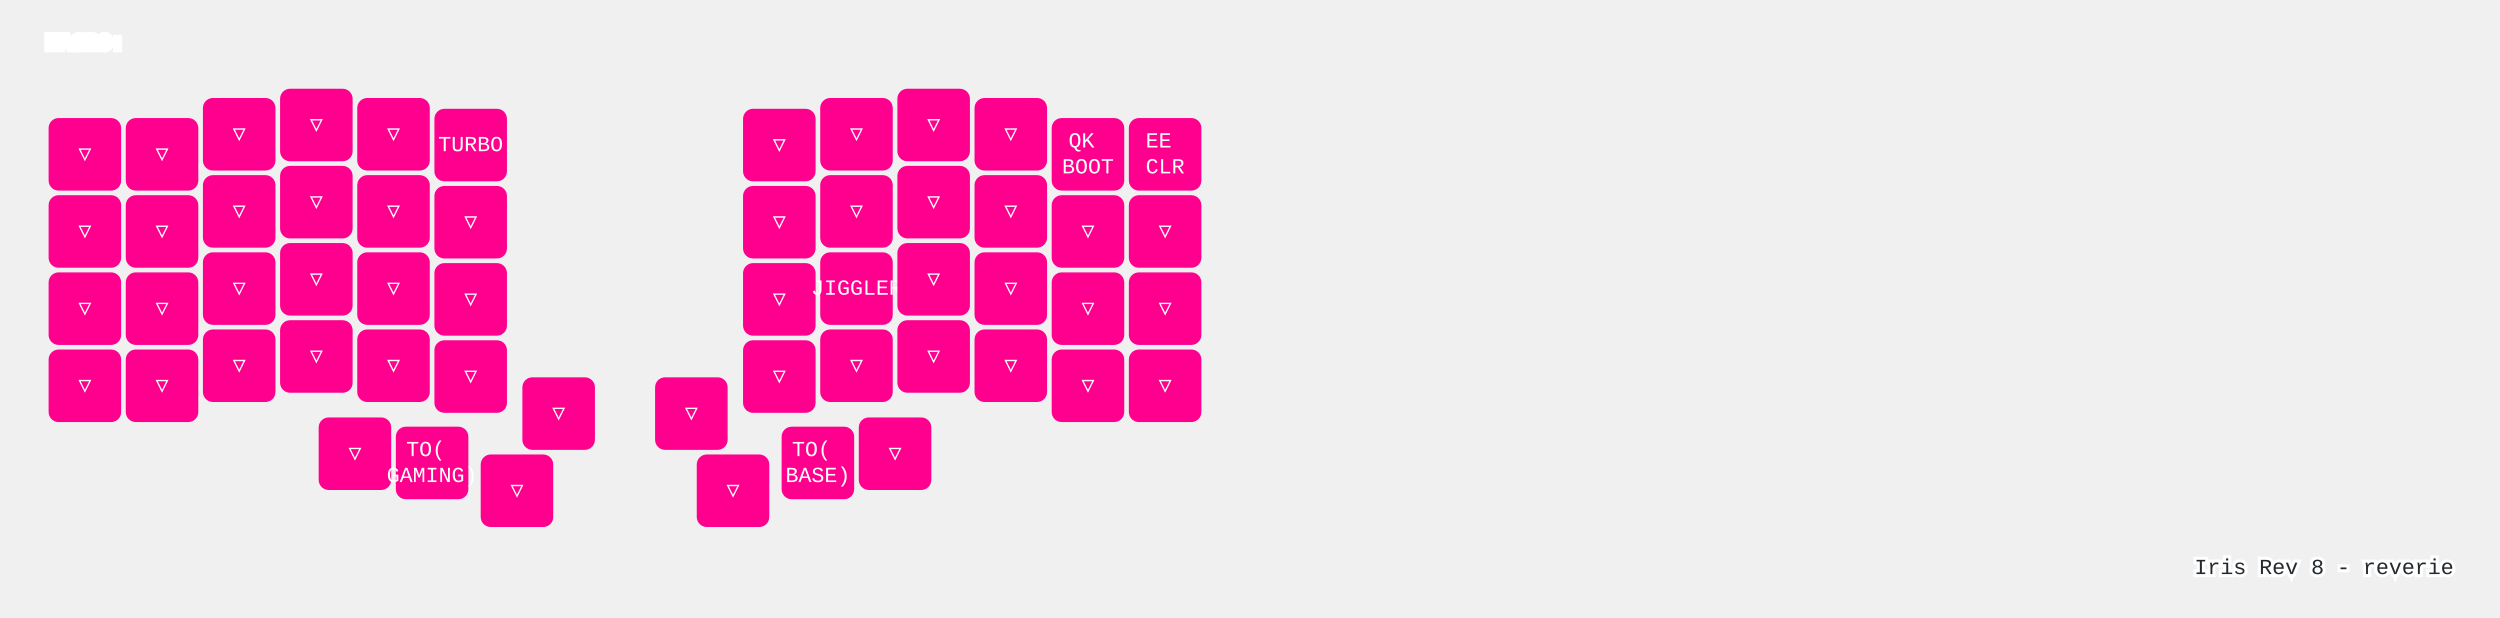
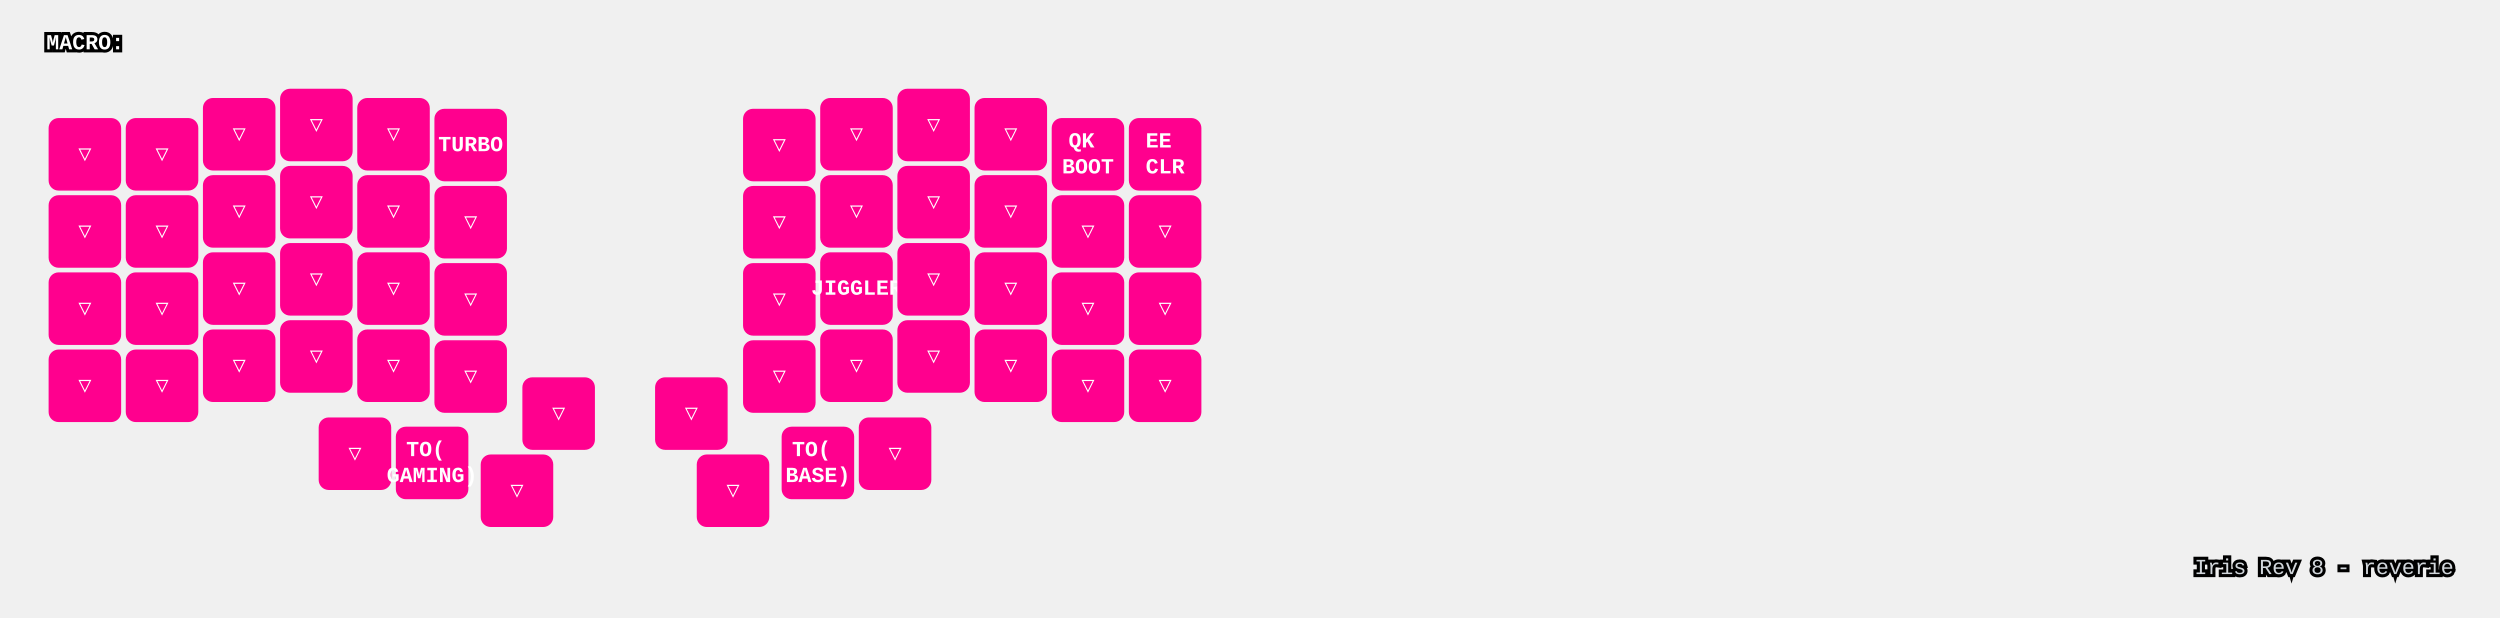
<svg xmlns="http://www.w3.org/2000/svg" width="1620" height="400" viewBox="0 0 1620 400" class="keymap">
  <style>/* inherit to force styles through use tags */
svg path {
    fill: inherit;
}

/* font and background color specifications */
svg.keymap {
    font-family: SFMono-Regular,Consolas,Liberation Mono,Menlo,monospace;
    font-size: 14px;
    font-kerning: normal;
    text-rendering: optimizeLegibility;
    fill: #24292e;
}

/* default key styling */
rect.key {
    fill: #f6f8fa;
}

rect.key, rect.combo {
    stroke: #c9cccf;
    stroke-width: 1;
}

/* default key side styling, only used is draw_key_sides is set */
rect.side {
    filter: brightness(90%);
}

/* color accent for combo boxes */
rect.combo, rect.combo-separate {
    fill: #cdf;
}

/* color accent for held keys */
rect.held, rect.combo.held {
    fill: #fdd;
}

/* color accent for ghost (optional) keys */
rect.ghost, rect.combo.ghost {
    stroke-dasharray: 4, 4;
    stroke-width: 2;
}

text {
    text-anchor: middle;
    dominant-baseline: middle;
}

/* styling for layer labels */
text.label {
    font-weight: bold;
    text-anchor: start;
    stroke: white;
    stroke-width: 4;
    paint-order: stroke;
}

/* styling for optional footer */
text.footer {
    text-anchor: end;
    dominant-baseline: auto;
    stroke: white;
    stroke-width: 4;
    paint-order: stroke;
}

/* styling for combo tap, and key non-tap label text */
text.combo, text.hold, text.shifted, text.left, text.right {
    font-size: 11px;
}

text.hold {
    text-anchor: middle;
    dominant-baseline: auto;
}

text.shifted {
    text-anchor: middle;
    dominant-baseline: hanging;
}

text.left {
    text-anchor: start;
}

text.right {
    text-anchor: end;
}

text.layer-activator {
    text-decoration: underline;
}

/* styling for hold/shifted label text in combo box */
text.combo.hold, text.combo.shifted, text.combo.left, text.combo.right {
    font-size: 8px;
}

/* lighter symbol for transparent keys */
text.trans {
    fill: #7b7e81;
}

/* styling for combo dendrons */
path.combo {
    stroke-width: 1;
    stroke: gray;
    fill: none;
}

/* Start Tabler Icons Cleanup */
/* cannot use height/width with glyphs */
.icon-tabler &gt; path {
    fill: inherit;
    stroke: inherit;
    stroke-width: 2;
}
/* hide tabler's default box */
.icon-tabler &gt; path[stroke="none"][fill="none"] {
    visibility: hidden;
}
/* End Tabler Icons Cleanup */

+ svg.keymap { fill: #d1d6db; }
+ rect.key { fill: #3f4750; }
+ rect.key, rect.combo { stroke: #60666c; }
+ rect.combo, rect.combo-separate { fill: #1f3d7a; }
+ rect.held, rect.combo.held { fill: #854747; }
+ text.label, text.footer { stroke: black; }
+ text.trans { fill: #7e8184; }
+ path.combo { stroke: #7f7f7f; }
+ 
svg.keymap g.layer-BASE rect.key { fill: #9300ff !important; stroke: #9300ff !important; } /* Star Platinum Purple */ 
svg.keymap g.layer-FUNCTION rect.key { fill: #0fee00 !important; stroke: #0fee00 !important; }  /* Squeeze Toy Alien */ 
svg.keymap g.layer-NUMBERS rect.key { fill: #2000ff !important; stroke: #2000ff !important; }  /* Blue Pencil */ 
svg.keymap g.layer-SYMBOLS rect.key { fill: #ff0000 !important; stroke: #ff0000 !important; } /* Red */ 
svg.keymap g.layer-SYSTEM rect.key { fill: #f6ff00 !important; stroke: #f6ff00 !important; } /* Busy Bee */
svg.keymap g.layer-GAMING rect.key { fill: #00fff4 !important; stroke: #00fff4 !important; } /* Turquoise Blue */ 
svg.keymap g.layer-MACRO rect.key { fill: #ff008e !important; stroke: #ff008e !important; } /* Pink Panther */

/* Make transparent keys have reduced opacity */
rect.ghost { 
  fill: #666666 !important; 
  opacity: 0.3 !important; 
}

/* Better contrast for text on colored backgrounds */
+ /* Add new layers here: svg.keymap g.layer-NEWLAYER text { fill: #000000; } */
svg.keymap g.layer-BASE text,
+ svg.keymap g.layer-NUMBERS text,
svg.keymap g.layer-FUNCTION text,
- svg.keymap g.layer-NUMBERS text,
svg.keymap g.layer-SYMBOLS text,
svg.keymap g.layer-SYSTEM text,
svg.keymap g.layer-GAMING text,
svg.keymap g.layer-MACRO text {
  fill: #ffffff !important;
+   font-weight: bold !important;
+   font-size: 14px !important;
}

/* Held/accent keys */
rect.held { 
  fill: #ff6b6b !important; 
  opacity: 0.8 !important; 
}

/* Combo styling */
rect.combo { 
  fill: #4ecdc4 !important; 
  opacity: 0.7 !important; 
}
</style>
  <g transform="translate(30, 0)" class="layer-MACRO">
    <text x="0" y="28" class="label" id="MACRO">MACRO:</text>
    <g transform="translate(0, 56)">
      <g transform="translate(25, 44)" class="key trans keypos-0">
        <rect rx="6" ry="6" x="-23" y="-23" width="46" height="46" class="key trans" />
        <text x="0" y="0" class="key trans tap">▽</text>
      </g>
      <g transform="translate(75, 44)" class="key trans keypos-1">
        <rect rx="6" ry="6" x="-23" y="-23" width="46" height="46" class="key trans" />
        <text x="0" y="0" class="key trans tap">▽</text>
      </g>
      <g transform="translate(125, 31)" class="key trans keypos-2">
        <rect rx="6" ry="6" x="-23" y="-23" width="46" height="46" class="key trans" />
        <text x="0" y="0" class="key trans tap">▽</text>
      </g>
      <g transform="translate(175, 25)" class="key trans keypos-3">
        <rect rx="6" ry="6" x="-23" y="-23" width="46" height="46" class="key trans" />
        <text x="0" y="0" class="key trans tap">▽</text>
      </g>
      <g transform="translate(225, 31)" class="key trans keypos-4">
        <rect rx="6" ry="6" x="-23" y="-23" width="46" height="46" class="key trans" />
        <text x="0" y="0" class="key trans tap">▽</text>
      </g>
      <g transform="translate(275, 38)" class="key keypos-5">
        <rect rx="6" ry="6" x="-23" y="-23" width="46" height="46" class="key" />
        <text x="0" y="0" class="key tap">TURBO</text>
      </g>
      <g transform="translate(475, 38)" class="key trans keypos-6">
        <rect rx="6" ry="6" x="-23" y="-23" width="46" height="46" class="key trans" />
        <text x="0" y="0" class="key trans tap">▽</text>
      </g>
      <g transform="translate(525, 31)" class="key trans keypos-7">
        <rect rx="6" ry="6" x="-23" y="-23" width="46" height="46" class="key trans" />
        <text x="0" y="0" class="key trans tap">▽</text>
      </g>
      <g transform="translate(575, 25)" class="key trans keypos-8">
        <rect rx="6" ry="6" x="-23" y="-23" width="46" height="46" class="key trans" />
        <text x="0" y="0" class="key trans tap">▽</text>
      </g>
      <g transform="translate(625, 31)" class="key trans keypos-9">
        <rect rx="6" ry="6" x="-23" y="-23" width="46" height="46" class="key trans" />
        <text x="0" y="0" class="key trans tap">▽</text>
      </g>
      <g transform="translate(675, 44)" class="key keypos-10">
        <rect rx="6" ry="6" x="-23" y="-23" width="46" height="46" class="key" />
        <text x="0" y="0" class="key tap">
          <tspan x="0" dy="-0.6em">QK</tspan>
          <tspan x="0" dy="1.2em">BOOT</tspan>
        </text>
      </g>
      <g transform="translate(725, 44)" class="key keypos-11">
        <rect rx="6" ry="6" x="-23" y="-23" width="46" height="46" class="key" />
        <text x="0" y="0" class="key tap">
          <tspan x="0" dy="-0.6em">EE</tspan>
          <tspan x="0" dy="1.2em">CLR</tspan>
        </text>
      </g>
      <g transform="translate(25, 94)" class="key trans keypos-12">
        <rect rx="6" ry="6" x="-23" y="-23" width="46" height="46" class="key trans" />
        <text x="0" y="0" class="key trans tap">▽</text>
      </g>
      <g transform="translate(75, 94)" class="key trans keypos-13">
        <rect rx="6" ry="6" x="-23" y="-23" width="46" height="46" class="key trans" />
        <text x="0" y="0" class="key trans tap">▽</text>
      </g>
      <g transform="translate(125, 81)" class="key trans keypos-14">
        <rect rx="6" ry="6" x="-23" y="-23" width="46" height="46" class="key trans" />
        <text x="0" y="0" class="key trans tap">▽</text>
      </g>
      <g transform="translate(175, 75)" class="key trans keypos-15">
        <rect rx="6" ry="6" x="-23" y="-23" width="46" height="46" class="key trans" />
        <text x="0" y="0" class="key trans tap">▽</text>
      </g>
      <g transform="translate(225, 81)" class="key trans keypos-16">
        <rect rx="6" ry="6" x="-23" y="-23" width="46" height="46" class="key trans" />
        <text x="0" y="0" class="key trans tap">▽</text>
      </g>
      <g transform="translate(275, 88)" class="key trans keypos-17">
        <rect rx="6" ry="6" x="-23" y="-23" width="46" height="46" class="key trans" />
        <text x="0" y="0" class="key trans tap">▽</text>
      </g>
      <g transform="translate(475, 88)" class="key trans keypos-18">
        <rect rx="6" ry="6" x="-23" y="-23" width="46" height="46" class="key trans" />
        <text x="0" y="0" class="key trans tap">▽</text>
      </g>
      <g transform="translate(525, 81)" class="key trans keypos-19">
        <rect rx="6" ry="6" x="-23" y="-23" width="46" height="46" class="key trans" />
        <text x="0" y="0" class="key trans tap">▽</text>
      </g>
      <g transform="translate(575, 75)" class="key trans keypos-20">
        <rect rx="6" ry="6" x="-23" y="-23" width="46" height="46" class="key trans" />
        <text x="0" y="0" class="key trans tap">▽</text>
      </g>
      <g transform="translate(625, 81)" class="key trans keypos-21">
        <rect rx="6" ry="6" x="-23" y="-23" width="46" height="46" class="key trans" />
        <text x="0" y="0" class="key trans tap">▽</text>
      </g>
      <g transform="translate(675, 94)" class="key trans keypos-22">
        <rect rx="6" ry="6" x="-23" y="-23" width="46" height="46" class="key trans" />
        <text x="0" y="0" class="key trans tap">▽</text>
      </g>
      <g transform="translate(725, 94)" class="key trans keypos-23">
        <rect rx="6" ry="6" x="-23" y="-23" width="46" height="46" class="key trans" />
        <text x="0" y="0" class="key trans tap">▽</text>
      </g>
      <g transform="translate(25, 144)" class="key trans keypos-24">
        <rect rx="6" ry="6" x="-23" y="-23" width="46" height="46" class="key trans" />
        <text x="0" y="0" class="key trans tap">▽</text>
      </g>
      <g transform="translate(75, 144)" class="key trans keypos-25">
        <rect rx="6" ry="6" x="-23" y="-23" width="46" height="46" class="key trans" />
        <text x="0" y="0" class="key trans tap">▽</text>
      </g>
      <g transform="translate(125, 131)" class="key trans keypos-26">
        <rect rx="6" ry="6" x="-23" y="-23" width="46" height="46" class="key trans" />
        <text x="0" y="0" class="key trans tap">▽</text>
      </g>
      <g transform="translate(175, 125)" class="key trans keypos-27">
        <rect rx="6" ry="6" x="-23" y="-23" width="46" height="46" class="key trans" />
        <text x="0" y="0" class="key trans tap">▽</text>
      </g>
      <g transform="translate(225, 131)" class="key trans keypos-28">
        <rect rx="6" ry="6" x="-23" y="-23" width="46" height="46" class="key trans" />
        <text x="0" y="0" class="key trans tap">▽</text>
      </g>
      <g transform="translate(275, 138)" class="key trans keypos-29">
        <rect rx="6" ry="6" x="-23" y="-23" width="46" height="46" class="key trans" />
        <text x="0" y="0" class="key trans tap">▽</text>
      </g>
      <g transform="translate(475, 138)" class="key trans keypos-30">
        <rect rx="6" ry="6" x="-23" y="-23" width="46" height="46" class="key trans" />
        <text x="0" y="0" class="key trans tap">▽</text>
      </g>
      <g transform="translate(525, 131)" class="key keypos-31">
        <rect rx="6" ry="6" x="-23" y="-23" width="46" height="46" class="key" />
        <text x="0" y="0" class="key tap">JIGGLER</text>
      </g>
      <g transform="translate(575, 125)" class="key trans keypos-32">
        <rect rx="6" ry="6" x="-23" y="-23" width="46" height="46" class="key trans" />
        <text x="0" y="0" class="key trans tap">▽</text>
      </g>
      <g transform="translate(625, 131)" class="key trans keypos-33">
        <rect rx="6" ry="6" x="-23" y="-23" width="46" height="46" class="key trans" />
        <text x="0" y="0" class="key trans tap">▽</text>
      </g>
      <g transform="translate(675, 144)" class="key trans keypos-34">
        <rect rx="6" ry="6" x="-23" y="-23" width="46" height="46" class="key trans" />
        <text x="0" y="0" class="key trans tap">▽</text>
      </g>
      <g transform="translate(725, 144)" class="key trans keypos-35">
        <rect rx="6" ry="6" x="-23" y="-23" width="46" height="46" class="key trans" />
        <text x="0" y="0" class="key trans tap">▽</text>
      </g>
      <g transform="translate(25, 194)" class="key trans keypos-36">
        <rect rx="6" ry="6" x="-23" y="-23" width="46" height="46" class="key trans" />
        <text x="0" y="0" class="key trans tap">▽</text>
      </g>
      <g transform="translate(75, 194)" class="key trans keypos-37">
        <rect rx="6" ry="6" x="-23" y="-23" width="46" height="46" class="key trans" />
        <text x="0" y="0" class="key trans tap">▽</text>
      </g>
      <g transform="translate(125, 181)" class="key trans keypos-38">
        <rect rx="6" ry="6" x="-23" y="-23" width="46" height="46" class="key trans" />
        <text x="0" y="0" class="key trans tap">▽</text>
      </g>
      <g transform="translate(175, 175)" class="key trans keypos-39">
        <rect rx="6" ry="6" x="-23" y="-23" width="46" height="46" class="key trans" />
        <text x="0" y="0" class="key trans tap">▽</text>
      </g>
      <g transform="translate(225, 181)" class="key trans keypos-40">
        <rect rx="6" ry="6" x="-23" y="-23" width="46" height="46" class="key trans" />
        <text x="0" y="0" class="key trans tap">▽</text>
      </g>
      <g transform="translate(275, 188)" class="key trans keypos-41">
        <rect rx="6" ry="6" x="-23" y="-23" width="46" height="46" class="key trans" />
        <text x="0" y="0" class="key trans tap">▽</text>
      </g>
      <g transform="translate(332, 212)" class="key trans keypos-42">
        <rect rx="6" ry="6" x="-23" y="-23" width="46" height="46" class="key trans" />
        <text x="0" y="0" class="key trans tap">▽</text>
      </g>
      <g transform="translate(418, 212)" class="key trans keypos-43">
        <rect rx="6" ry="6" x="-23" y="-23" width="46" height="46" class="key trans" />
        <text x="0" y="0" class="key trans tap">▽</text>
      </g>
      <g transform="translate(475, 188)" class="key trans keypos-44">
        <rect rx="6" ry="6" x="-23" y="-23" width="46" height="46" class="key trans" />
        <text x="0" y="0" class="key trans tap">▽</text>
      </g>
      <g transform="translate(525, 181)" class="key trans keypos-45">
        <rect rx="6" ry="6" x="-23" y="-23" width="46" height="46" class="key trans" />
        <text x="0" y="0" class="key trans tap">▽</text>
      </g>
      <g transform="translate(575, 175)" class="key trans keypos-46">
        <rect rx="6" ry="6" x="-23" y="-23" width="46" height="46" class="key trans" />
        <text x="0" y="0" class="key trans tap">▽</text>
      </g>
      <g transform="translate(625, 181)" class="key trans keypos-47">
        <rect rx="6" ry="6" x="-23" y="-23" width="46" height="46" class="key trans" />
        <text x="0" y="0" class="key trans tap">▽</text>
      </g>
      <g transform="translate(675, 194)" class="key trans keypos-48">
        <rect rx="6" ry="6" x="-23" y="-23" width="46" height="46" class="key trans" />
        <text x="0" y="0" class="key trans tap">▽</text>
      </g>
      <g transform="translate(725, 194)" class="key trans keypos-49">
        <rect rx="6" ry="6" x="-23" y="-23" width="46" height="46" class="key trans" />
        <text x="0" y="0" class="key trans tap">▽</text>
      </g>
      <g transform="translate(200, 238)" class="key trans keypos-50">
        <rect rx="6" ry="6" x="-23" y="-23" width="46" height="46" class="key trans" />
        <text x="0" y="0" class="key trans tap">▽</text>
      </g>
      <g transform="translate(250, 244)" class="key keypos-51">
        <rect rx="6" ry="6" x="-23" y="-23" width="46" height="46" class="key" />
        <text x="0" y="0" class="key tap">
          <tspan x="0" dy="-0.6em">TO(</tspan>
          <tspan x="0" dy="1.2em">GAMING)</tspan>
        </text>
      </g>
      <g transform="translate(305, 262)" class="key trans keypos-52">
        <rect rx="6" ry="6" x="-23" y="-23" width="46" height="46" class="key trans" />
        <text x="0" y="0" class="key trans tap">▽</text>
      </g>
      <g transform="translate(445, 262)" class="key trans keypos-53">
        <rect rx="6" ry="6" x="-23" y="-23" width="46" height="46" class="key trans" />
        <text x="0" y="0" class="key trans tap">▽</text>
      </g>
      <g transform="translate(500, 244)" class="key keypos-54">
        <rect rx="6" ry="6" x="-23" y="-23" width="46" height="46" class="key" />
        <text x="0" y="0" class="key tap">
          <tspan x="0" dy="-0.6em">TO(</tspan>
          <tspan x="0" dy="1.2em">BASE)</tspan>
        </text>
      </g>
      <g transform="translate(550, 238)" class="key trans keypos-55">
        <rect rx="6" ry="6" x="-23" y="-23" width="46" height="46" class="key trans" />
        <text x="0" y="0" class="key trans tap">▽</text>
      </g>
    </g>
  </g>
  <text x="1590.0" y="372.0" class="footer">Iris Rev 8 - reverie</text>
</svg>
